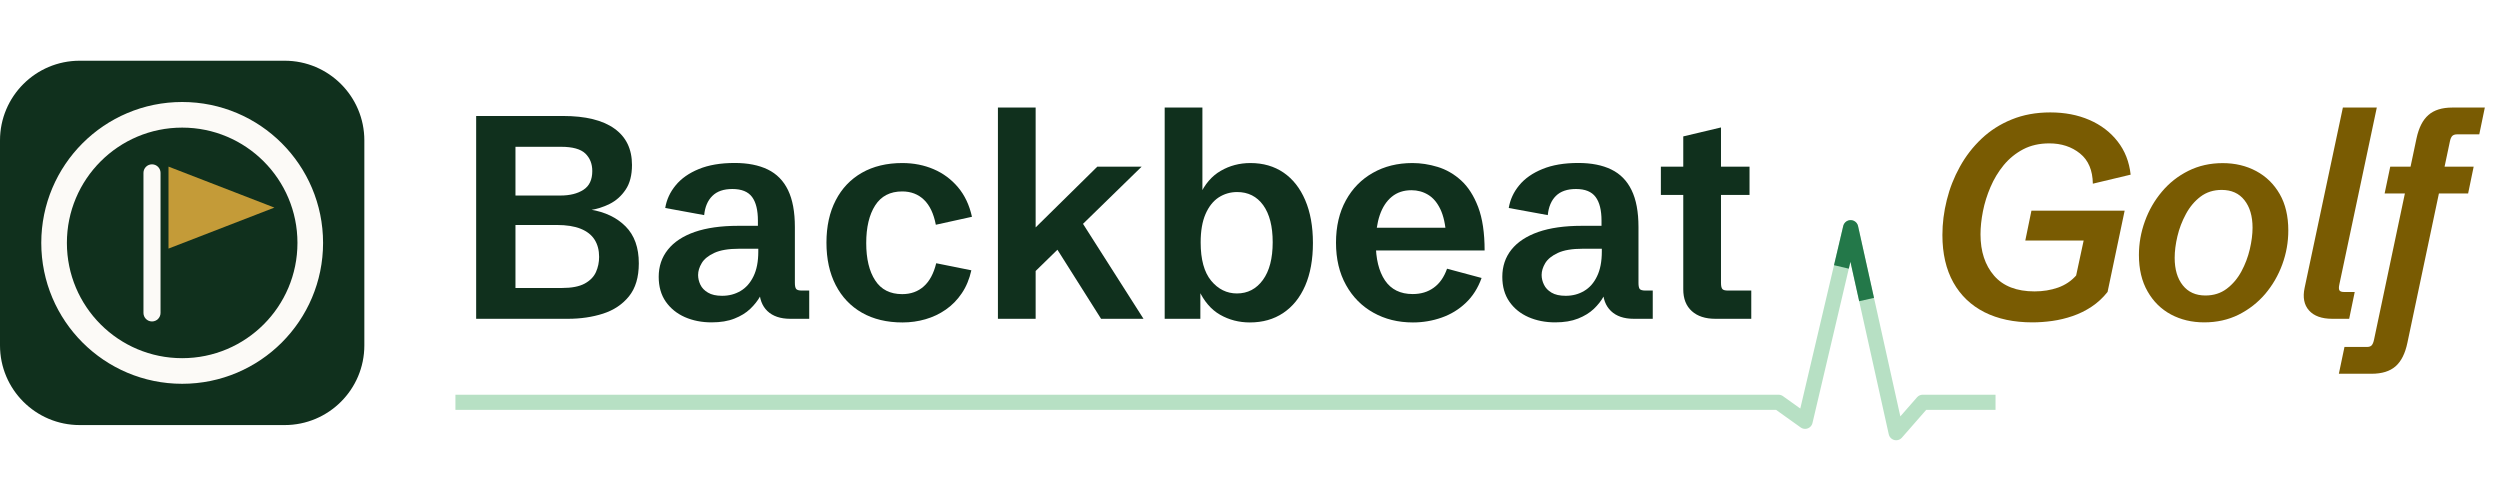
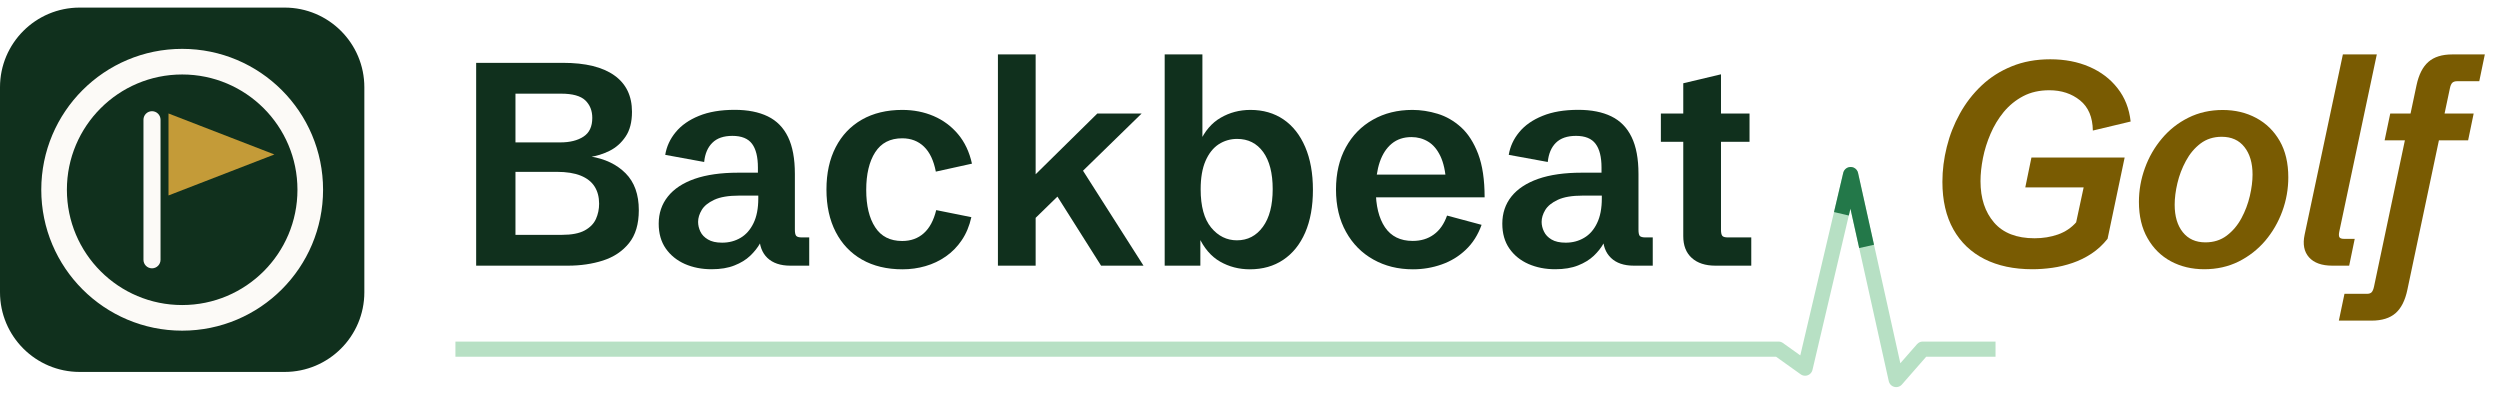
- <svg xmlns="http://www.w3.org/2000/svg" viewBox="0 0 329.36 64" width="329.36" height="64" role="img" aria-label="Backbeat Golf">
+ <svg xmlns="http://www.w3.org/2000/svg" viewBox="0 0 329.36 52" width="329.36" height="52" role="img" aria-label="Backbeat Golf">
  <style>
.c3l-flag{transform-box:fill-box;transform-origin:0% 50%;animation:c3l-wave 2.2s infinite}
.c3l-run{stroke-dasharray:15 200;stroke-dashoffset:15.5;animation:c3l-run 2.2s infinite}
.c3l-rest{opacity:0}
@keyframes c3l-wave{
0%{transform:scaleX(1) skewY(0deg);animation-timing-function:ease-out}
8.6%{transform:scaleX(.78) skewY(-7deg);animation-timing-function:ease-in-out}
19%{transform:scaleX(1.05) skewY(3deg);animation-timing-function:ease-in-out}
29.5%,100%{transform:scaleX(1) skewY(0deg)}}
@keyframes c3l-run{
0%,8.6%{stroke-dashoffset:15.5;animation-timing-function:cubic-bezier(.4,0,.5,1)}
63%,100%{stroke-dashoffset:-100.5}}
@media (prefers-reduced-motion:reduce){
.c3l-flag,.c3l-run{animation:none}
.c3l-run{opacity:0}
.c3l-rest{opacity:1}}
</style>
-   <g transform="translate(0 8) scale(0.75)">
-     <rect width="64" height="64" rx="14" fill="#10301D" />
-     <circle cx="32" cy="32" r="22.5" fill="none" stroke="#FCFAF7" stroke-width="4.5" />
-     <rect x="25.2" y="18.2" width="3" height="27.6" rx="1.5" fill="#FCFAF7" />
+   <g transform="translate(0 -7)">
+     <g transform="translate(0 8) scale(0.75)">
+       <rect width="64" height="64" rx="14" fill="#10301D" />
+       <circle cx="32" cy="32" r="22.5" fill="none" stroke="#FCFAF7" stroke-width="4.5" />
+       <rect x="25.2" y="18.2" width="3" height="27.6" rx="1.5" fill="#FCFAF7" />
+     </g>
+     <g transform="translate(0 8) scale(0.75)">
+       <path class="c3l-flag" fill="#C49B38" d="M29.6 18.6 L48.2 25.8 L29.6 33 Z" />
+     </g>
+     <path fill="#10301D" d="M62.73 42V15.28H74.18Q78.61 15.28 80.93 16.93Q83.26 18.58 83.26 21.73Q83.26 23.75 82.42 24.99Q81.59 26.23 80.31 26.87Q79.04 27.5 77.72 27.68L77.78 27.61Q80.68 28.08 82.42 29.83Q84.16 31.58 84.16 34.69Q84.16 37.43 82.87 39.03Q81.58 40.63 79.45 41.32Q77.33 42 74.82 42ZM67.91 37.94H74.03Q75.96 37.94 77.03 37.36Q78.09 36.78 78.51 35.85Q78.93 34.91 78.93 33.84Q78.93 32.51 78.33 31.57Q77.74 30.64 76.51 30.14Q75.28 29.64 73.35 29.64H67.91ZM67.91 25.76H73.82Q75.71 25.76 76.87 25Q78.03 24.25 78.03 22.53Q78.03 21.11 77.11 20.22Q76.18 19.34 73.93 19.34H67.91Z" />
+     <path fill="#10301D" d="M93.75 42.47Q91.81 42.47 90.23 41.78Q88.65 41.08 87.71 39.74Q86.78 38.4 86.78 36.47Q86.78 34.4 87.99 32.89Q89.19 31.38 91.52 30.56Q93.86 29.75 97.25 29.75H100.19L99.85 30.22V29.07Q99.85 26.99 99.08 25.95Q98.3 24.9 96.49 24.9Q94.76 24.9 93.85 25.81Q92.93 26.71 92.77 28.34L87.64 27.4Q87.91 25.75 89.02 24.41Q90.13 23.06 92.07 22.27Q94.01 21.47 96.79 21.47Q99.38 21.47 101.15 22.33Q102.92 23.19 103.82 25.05Q104.72 26.91 104.72 29.91V37.26Q104.72 37.88 104.9 38.08Q105.08 38.28 105.65 38.28H106.61V42H104.12Q102.17 42 101.1 40.98Q100.04 39.96 100.04 38.12V37.07L100.89 37.35Q100.64 38.15 100.15 39.03Q99.66 39.91 98.83 40.7Q98.01 41.48 96.76 41.97Q95.52 42.47 93.75 42.47ZM95.14 38.97Q96.49 38.97 97.57 38.33Q98.64 37.7 99.27 36.4Q99.9 35.11 99.9 33.14V32.77H97.38Q95.28 32.77 94.1 33.32Q92.92 33.87 92.45 34.66Q91.97 35.46 91.97 36.23Q91.97 36.88 92.27 37.51Q92.57 38.14 93.27 38.55Q93.96 38.97 95.14 38.97Z" />
+     <path fill="#10301D" d="M118.9 42.48Q115.81 42.48 113.56 41.2Q111.32 39.92 110.1 37.56Q108.88 35.2 108.88 31.97Q108.88 28.74 110.1 26.39Q111.31 24.04 113.55 22.76Q115.8 21.48 118.87 21.48Q121.11 21.48 123 22.29Q124.89 23.1 126.22 24.68Q127.54 26.25 128.05 28.56L123.29 29.61Q122.87 27.42 121.73 26.32Q120.59 25.22 118.86 25.22Q116.48 25.22 115.3 27.06Q114.12 28.9 114.12 32.02Q114.12 35.14 115.3 36.94Q116.47 38.75 118.86 38.75Q120.56 38.75 121.7 37.73Q122.84 36.72 123.34 34.68L127.97 35.61Q127.58 37.36 126.7 38.65Q125.83 39.94 124.6 40.79Q123.38 41.64 121.92 42.06Q120.47 42.48 118.9 42.48Z" />
+     <path fill="#10301D" d="M131.47 42V14.17H136.44V29.96L144.56 21.96H150.4L142.68 29.49L150.65 42H145.06L139.31 32.9L136.44 35.7V42Z" />
+     <path fill="#10301D" d="M164.66 42.48Q162.51 42.48 160.73 41.46Q158.95 40.44 157.89 38.12L158.14 38.05V42H153.44V14.17H158.41V26.02L158.06 25.73Q159.05 23.53 160.82 22.51Q162.59 21.48 164.74 21.48Q167.25 21.48 169.1 22.74Q170.94 24 171.95 26.36Q172.97 28.73 172.97 32.01Q172.97 35.29 171.95 37.64Q170.93 39.98 169.06 41.23Q167.2 42.48 164.66 42.48ZM162.96 38.66Q165.08 38.66 166.38 36.88Q167.67 35.11 167.67 31.91Q167.67 28.77 166.42 27.03Q165.16 25.3 162.99 25.3Q161.65 25.3 160.55 26.01Q159.46 26.73 158.82 28.2Q158.18 29.68 158.18 31.94Q158.18 35.3 159.56 36.98Q160.95 38.66 162.96 38.66Z" />
+     <path fill="#10301D" d="M186.14 42.48Q183.22 42.48 180.93 41.19Q178.64 39.91 177.33 37.55Q176.01 35.19 176.01 31.97Q176.01 28.76 177.31 26.4Q178.6 24.05 180.87 22.77Q183.14 21.48 186.08 21.48Q187.72 21.48 189.4 21.99Q191.08 22.5 192.48 23.76Q193.88 25.03 194.74 27.28Q195.59 29.53 195.59 33H179.2V30H191.18L190.52 31.02Q190.39 28.88 189.76 27.56Q189.13 26.25 188.15 25.66Q187.16 25.06 185.95 25.06Q184.41 25.06 183.36 25.92Q182.32 26.77 181.78 28.33Q181.25 29.88 181.25 31.99Q181.25 35.14 182.46 36.94Q183.68 38.74 186.11 38.74Q187.74 38.74 188.89 37.9Q190.05 37.07 190.64 35.4L195.19 36.62Q194.48 38.61 193.1 39.91Q191.73 41.21 189.93 41.84Q188.12 42.48 186.14 42.48Z" />
+     <path fill="#10301D" d="M204.89 42.47Q202.95 42.47 201.37 41.78Q199.78 41.08 198.85 39.74Q197.92 38.4 197.92 36.47Q197.92 34.4 199.12 32.89Q200.33 31.38 202.66 30.56Q204.99 29.75 208.38 29.75H211.32L210.99 30.22V29.07Q210.99 26.99 210.21 25.95Q209.43 24.9 207.63 24.9Q205.9 24.9 204.98 25.81Q204.07 26.71 203.91 28.34L198.77 27.4Q199.04 25.75 200.15 24.41Q201.26 23.06 203.21 22.27Q205.15 21.47 207.92 21.47Q210.52 21.47 212.28 22.33Q214.05 23.19 214.95 25.05Q215.86 26.91 215.86 29.91V37.26Q215.86 37.88 216.03 38.08Q216.21 38.28 216.79 38.28H217.74V42H215.25Q213.3 42 212.24 40.98Q211.17 39.96 211.17 38.12V37.07L212.03 37.35Q211.77 38.15 211.28 39.03Q210.8 39.91 209.97 40.7Q209.14 41.48 207.9 41.97Q206.65 42.47 204.89 42.47ZM206.27 38.97Q207.63 38.97 208.7 38.33Q209.78 37.7 210.4 36.4Q211.03 35.11 211.03 33.14V32.77H208.51Q206.42 32.77 205.24 33.32Q204.06 33.87 203.58 34.66Q203.1 35.46 203.1 36.23Q203.1 36.88 203.41 37.51Q203.71 38.14 204.4 38.55Q205.1 38.97 206.27 38.97Z" />
+     <path fill="#10301D" d="M226 42Q224 42 222.88 40.98Q221.76 39.97 221.76 38.12V25.68H218.81V21.96H221.76V17.97L226.73 16.79V21.96H230.49V25.68H226.73V37.26Q226.73 37.87 226.91 38.08Q227.08 38.28 227.66 38.28H230.72V42Z" />
+     <path fill="#795B02" d="M267.75 42.47Q264.1 42.47 261.44 41.13Q258.78 39.78 257.34 37.21Q255.9 34.63 255.9 30.96Q255.9 28.66 256.48 26.35Q257.05 24.04 258.2 21.97Q259.34 19.9 261.05 18.28Q262.76 16.66 265.03 15.74Q267.3 14.81 270.12 14.81Q272.98 14.81 275.26 15.8Q277.55 16.79 278.98 18.63Q280.42 20.46 280.7 23.01L275.72 24.2Q275.68 21.55 274.03 20.22Q272.38 18.89 269.98 18.89Q268.03 18.89 266.54 19.67Q265.06 20.45 263.98 21.75Q262.91 23.06 262.24 24.63Q261.56 26.21 261.24 27.83Q260.92 29.46 260.92 30.88Q260.92 34.25 262.71 36.32Q264.5 38.39 268.04 38.39Q269.7 38.39 271.13 37.89Q272.56 37.38 273.52 36.29L274.77 30.47L276.24 31.69H266.82L267.63 27.75H279.91L277.66 38.46Q276.73 39.63 275.55 40.41Q274.37 41.19 273.05 41.64Q271.74 42.09 270.39 42.28Q269.03 42.47 267.75 42.47Z" />
+     <path fill="#795B02" d="M290.39 42.47Q287.96 42.47 286.01 41.43Q284.06 40.38 282.93 38.39Q281.79 36.41 281.79 33.6Q281.79 31.31 282.58 29.14Q283.36 26.98 284.82 25.25Q286.27 23.52 288.3 22.51Q290.34 21.49 292.83 21.49Q295.28 21.49 297.24 22.54Q299.2 23.59 300.34 25.57Q301.47 27.54 301.47 30.36Q301.47 32.67 300.68 34.83Q299.89 36.99 298.43 38.72Q296.96 40.44 294.92 41.46Q292.88 42.47 290.39 42.47ZM290.55 38.93Q292.18 38.93 293.36 38.04Q294.54 37.15 295.29 35.76Q296.04 34.37 296.4 32.83Q296.76 31.29 296.76 30Q296.76 27.72 295.69 26.37Q294.63 25.02 292.69 25.02Q291.08 25.02 289.9 25.91Q288.73 26.8 287.98 28.2Q287.22 29.6 286.86 31.13Q286.5 32.66 286.5 33.97Q286.5 36.25 287.57 37.59Q288.64 38.93 290.55 38.93Z" />
+     <path fill="#795B02" d="M307.27 42Q305.18 42 304.2 40.9Q303.22 39.8 303.62 37.92L308.66 14.17H313.13L308.2 37.45Q308.07 38.04 308.21 38.26Q308.34 38.47 308.86 38.47H310.22L309.49 42Z" />
+     <path fill="#795B02" d="M308.13 49.24 308.87 45.71H311.82Q312.25 45.71 312.45 45.5Q312.65 45.28 312.76 44.77L318.36 18.24Q318.81 16.13 319.93 15.15Q321.05 14.17 323.07 14.17H327.36L326.63 17.7H323.7Q323.29 17.7 323.07 17.91Q322.86 18.13 322.76 18.63L317.16 45.16Q316.72 47.28 315.6 48.26Q314.48 49.24 312.44 49.24ZM314.16 25.49 314.9 21.96H325.89L325.16 25.49Z" />
+     <path d="M60 53H234.31L237.81 55.5L243.81 30L249.81 57L253.31 53H262.9" fill="none" stroke="#B7E0C4" stroke-width="2" stroke-linejoin="round" />
+     <path class="c3l-rest" d="M60 53H234.31L237.81 55.5L243.81 30L249.81 57L253.31 53H262.9" fill="none" stroke="#237849" stroke-width="2" stroke-linejoin="round" />
+     <path class="c3l-run" d="M60 53H234.31L237.81 55.5L243.81 30L249.81 57L253.31 53H262.9" pathLength="100" fill="none" stroke="#237849" stroke-width="2" stroke-linejoin="round" stroke-linecap="butt" />
  </g>
-   <g transform="translate(0 8) scale(0.75)">
-     <path class="c3l-flag" fill="#C49B38" d="M29.6 18.6 L48.2 25.8 L29.6 33 Z" />
-   </g>
-   <path fill="#10301D" d="M62.73 42V15.28H74.18Q78.61 15.28 80.93 16.93Q83.26 18.58 83.26 21.73Q83.26 23.75 82.42 24.99Q81.59 26.23 80.31 26.87Q79.04 27.5 77.72 27.68L77.78 27.61Q80.68 28.08 82.42 29.83Q84.16 31.58 84.16 34.69Q84.16 37.43 82.87 39.03Q81.58 40.63 79.45 41.32Q77.33 42 74.82 42ZM67.91 37.94H74.03Q75.96 37.94 77.03 37.36Q78.09 36.78 78.51 35.85Q78.93 34.91 78.93 33.84Q78.93 32.51 78.33 31.57Q77.74 30.64 76.51 30.14Q75.28 29.64 73.35 29.64H67.91ZM67.91 25.76H73.82Q75.71 25.76 76.87 25Q78.03 24.25 78.03 22.53Q78.03 21.11 77.11 20.22Q76.18 19.34 73.93 19.34H67.91Z" />
-   <path fill="#10301D" d="M93.75 42.47Q91.81 42.47 90.23 41.78Q88.65 41.08 87.71 39.74Q86.78 38.4 86.78 36.47Q86.78 34.4 87.99 32.89Q89.19 31.38 91.52 30.56Q93.86 29.75 97.25 29.75H100.19L99.85 30.22V29.07Q99.85 26.99 99.08 25.95Q98.3 24.9 96.49 24.9Q94.76 24.9 93.85 25.81Q92.93 26.71 92.77 28.34L87.64 27.4Q87.91 25.75 89.02 24.41Q90.13 23.06 92.07 22.27Q94.01 21.47 96.79 21.47Q99.38 21.47 101.15 22.33Q102.92 23.19 103.82 25.05Q104.72 26.91 104.72 29.91V37.26Q104.72 37.88 104.9 38.08Q105.08 38.28 105.65 38.28H106.61V42H104.12Q102.17 42 101.1 40.98Q100.04 39.96 100.04 38.12V37.07L100.89 37.35Q100.64 38.15 100.15 39.03Q99.66 39.91 98.83 40.7Q98.01 41.48 96.76 41.97Q95.52 42.47 93.75 42.47ZM95.14 38.97Q96.49 38.97 97.57 38.33Q98.64 37.7 99.27 36.4Q99.9 35.11 99.9 33.14V32.77H97.38Q95.28 32.77 94.1 33.32Q92.92 33.87 92.45 34.66Q91.97 35.46 91.97 36.23Q91.97 36.88 92.27 37.51Q92.57 38.14 93.27 38.55Q93.96 38.97 95.14 38.97Z" />
-   <path fill="#10301D" d="M118.9 42.48Q115.81 42.48 113.56 41.2Q111.32 39.92 110.1 37.56Q108.88 35.2 108.88 31.97Q108.88 28.74 110.1 26.39Q111.31 24.04 113.55 22.76Q115.8 21.48 118.87 21.48Q121.11 21.48 123 22.29Q124.89 23.1 126.22 24.68Q127.54 26.25 128.05 28.56L123.29 29.61Q122.87 27.42 121.73 26.32Q120.59 25.22 118.86 25.22Q116.48 25.22 115.3 27.06Q114.12 28.9 114.12 32.02Q114.12 35.14 115.3 36.94Q116.47 38.75 118.86 38.75Q120.56 38.75 121.7 37.73Q122.84 36.72 123.34 34.68L127.97 35.61Q127.58 37.36 126.7 38.65Q125.83 39.94 124.6 40.79Q123.38 41.64 121.92 42.06Q120.47 42.48 118.9 42.48Z" />
-   <path fill="#10301D" d="M131.47 42V14.17H136.44V29.96L144.56 21.96H150.4L142.68 29.49L150.65 42H145.06L139.31 32.9L136.44 35.7V42Z" />
-   <path fill="#10301D" d="M164.66 42.48Q162.51 42.48 160.73 41.46Q158.95 40.44 157.89 38.12L158.14 38.05V42H153.44V14.17H158.41V26.02L158.06 25.73Q159.05 23.53 160.82 22.51Q162.59 21.48 164.74 21.48Q167.25 21.48 169.1 22.74Q170.94 24 171.95 26.36Q172.97 28.73 172.97 32.01Q172.97 35.29 171.95 37.64Q170.93 39.98 169.06 41.23Q167.2 42.48 164.66 42.48ZM162.96 38.66Q165.08 38.66 166.38 36.88Q167.67 35.11 167.67 31.91Q167.67 28.77 166.42 27.03Q165.16 25.3 162.99 25.3Q161.65 25.3 160.55 26.01Q159.46 26.73 158.82 28.2Q158.18 29.68 158.18 31.94Q158.18 35.3 159.56 36.98Q160.95 38.66 162.96 38.66Z" />
-   <path fill="#10301D" d="M186.14 42.48Q183.22 42.48 180.93 41.19Q178.64 39.91 177.33 37.55Q176.01 35.19 176.01 31.97Q176.01 28.76 177.31 26.4Q178.6 24.05 180.87 22.77Q183.14 21.48 186.08 21.48Q187.72 21.48 189.4 21.99Q191.08 22.5 192.48 23.76Q193.88 25.03 194.74 27.28Q195.59 29.53 195.59 33H179.2V30H191.18L190.52 31.02Q190.39 28.88 189.76 27.56Q189.13 26.25 188.15 25.66Q187.16 25.06 185.95 25.06Q184.41 25.06 183.36 25.92Q182.32 26.77 181.78 28.33Q181.25 29.88 181.25 31.99Q181.25 35.14 182.46 36.94Q183.68 38.74 186.11 38.74Q187.74 38.74 188.89 37.9Q190.05 37.07 190.64 35.4L195.19 36.62Q194.48 38.61 193.1 39.91Q191.73 41.21 189.93 41.84Q188.12 42.48 186.14 42.48Z" />
-   <path fill="#10301D" d="M204.89 42.47Q202.95 42.47 201.37 41.78Q199.78 41.08 198.85 39.74Q197.92 38.4 197.92 36.47Q197.92 34.4 199.12 32.89Q200.33 31.38 202.66 30.56Q204.99 29.75 208.38 29.75H211.32L210.99 30.22V29.07Q210.99 26.99 210.21 25.95Q209.43 24.9 207.63 24.9Q205.9 24.9 204.98 25.81Q204.07 26.71 203.91 28.34L198.77 27.4Q199.04 25.75 200.15 24.41Q201.26 23.06 203.21 22.27Q205.15 21.47 207.92 21.47Q210.52 21.47 212.28 22.33Q214.05 23.19 214.95 25.05Q215.86 26.91 215.86 29.91V37.26Q215.86 37.88 216.03 38.08Q216.21 38.28 216.79 38.28H217.74V42H215.25Q213.3 42 212.24 40.98Q211.17 39.96 211.17 38.12V37.07L212.03 37.35Q211.77 38.15 211.28 39.03Q210.8 39.91 209.97 40.7Q209.14 41.48 207.9 41.97Q206.65 42.47 204.89 42.47ZM206.27 38.97Q207.63 38.97 208.7 38.33Q209.78 37.7 210.4 36.4Q211.03 35.11 211.03 33.14V32.77H208.51Q206.42 32.77 205.24 33.32Q204.06 33.87 203.58 34.66Q203.1 35.46 203.1 36.23Q203.1 36.88 203.41 37.51Q203.71 38.14 204.4 38.55Q205.1 38.97 206.27 38.97Z" />
-   <path fill="#10301D" d="M226 42Q224 42 222.88 40.98Q221.76 39.97 221.76 38.12V25.68H218.81V21.96H221.76V17.97L226.73 16.79V21.96H230.49V25.68H226.73V37.26Q226.73 37.87 226.91 38.08Q227.08 38.28 227.66 38.28H230.72V42Z" />
-   <path fill="#795B02" d="M267.75 42.47Q264.1 42.47 261.44 41.13Q258.78 39.78 257.34 37.21Q255.9 34.63 255.9 30.96Q255.9 28.66 256.48 26.35Q257.05 24.04 258.2 21.97Q259.34 19.9 261.05 18.28Q262.76 16.66 265.03 15.74Q267.3 14.81 270.12 14.81Q272.98 14.81 275.26 15.8Q277.55 16.79 278.98 18.63Q280.42 20.46 280.7 23.01L275.72 24.2Q275.68 21.55 274.03 20.22Q272.38 18.89 269.98 18.89Q268.03 18.89 266.54 19.67Q265.06 20.45 263.98 21.75Q262.91 23.06 262.24 24.63Q261.56 26.21 261.24 27.83Q260.92 29.46 260.92 30.88Q260.92 34.25 262.71 36.32Q264.5 38.39 268.04 38.39Q269.7 38.39 271.13 37.89Q272.56 37.38 273.52 36.29L274.77 30.47L276.24 31.69H266.82L267.63 27.75H279.91L277.66 38.46Q276.73 39.63 275.55 40.41Q274.37 41.19 273.05 41.64Q271.74 42.09 270.39 42.28Q269.03 42.47 267.75 42.47Z" />
-   <path fill="#795B02" d="M290.39 42.47Q287.96 42.47 286.01 41.43Q284.06 40.38 282.93 38.39Q281.79 36.41 281.79 33.6Q281.79 31.31 282.58 29.14Q283.36 26.98 284.82 25.25Q286.27 23.52 288.3 22.51Q290.34 21.49 292.83 21.49Q295.28 21.49 297.24 22.54Q299.2 23.59 300.34 25.57Q301.47 27.54 301.47 30.36Q301.47 32.67 300.68 34.83Q299.89 36.99 298.43 38.72Q296.96 40.44 294.92 41.46Q292.88 42.47 290.39 42.47ZM290.55 38.93Q292.18 38.93 293.36 38.04Q294.54 37.15 295.29 35.76Q296.04 34.37 296.4 32.83Q296.76 31.29 296.76 30Q296.76 27.72 295.69 26.37Q294.63 25.02 292.69 25.02Q291.08 25.02 289.9 25.91Q288.73 26.8 287.98 28.2Q287.22 29.6 286.86 31.13Q286.5 32.66 286.5 33.97Q286.5 36.25 287.57 37.59Q288.64 38.93 290.55 38.93Z" />
-   <path fill="#795B02" d="M307.27 42Q305.18 42 304.2 40.9Q303.22 39.8 303.62 37.92L308.66 14.17H313.13L308.2 37.45Q308.07 38.04 308.21 38.26Q308.34 38.47 308.86 38.47H310.22L309.49 42Z" />
-   <path fill="#795B02" d="M308.13 49.24 308.87 45.71H311.82Q312.25 45.71 312.45 45.5Q312.65 45.28 312.76 44.77L318.36 18.24Q318.81 16.13 319.93 15.15Q321.05 14.17 323.07 14.17H327.36L326.63 17.7H323.7Q323.29 17.7 323.07 17.91Q322.86 18.13 322.76 18.63L317.16 45.16Q316.72 47.28 315.6 48.26Q314.48 49.24 312.44 49.24ZM314.16 25.49 314.9 21.96H325.89L325.16 25.49Z" />
-   <path d="M60 53H234.31L237.81 55.5L243.81 30L249.81 57L253.31 53H262.9" fill="none" stroke="#B7E0C4" stroke-width="2" stroke-linejoin="round" />
-   <path class="c3l-rest" d="M60 53H234.31L237.81 55.5L243.81 30L249.81 57L253.31 53H262.9" fill="none" stroke="#237849" stroke-width="2" stroke-linejoin="round" />
-   <path class="c3l-run" d="M60 53H234.31L237.81 55.5L243.81 30L249.81 57L253.31 53H262.9" pathLength="100" fill="none" stroke="#237849" stroke-width="2" stroke-linejoin="round" stroke-linecap="butt" />
</svg>
